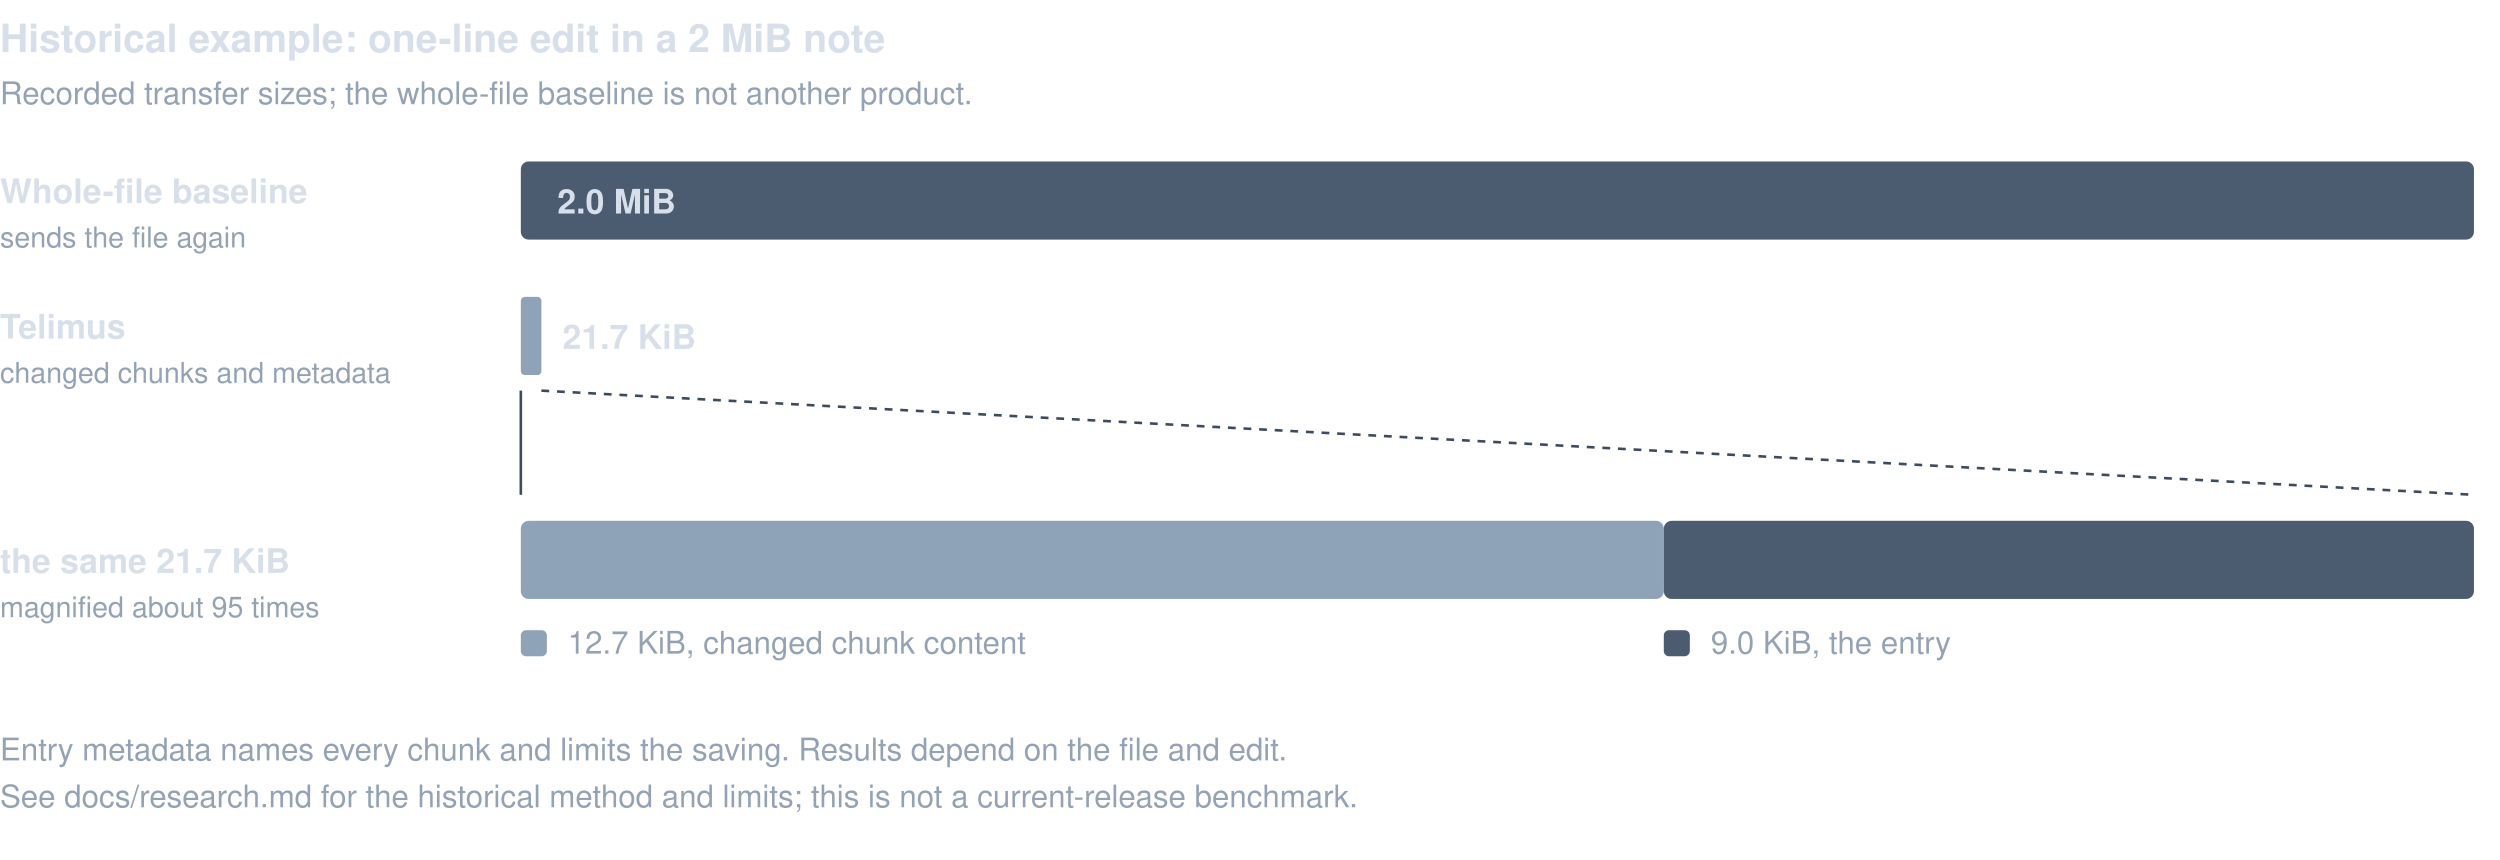
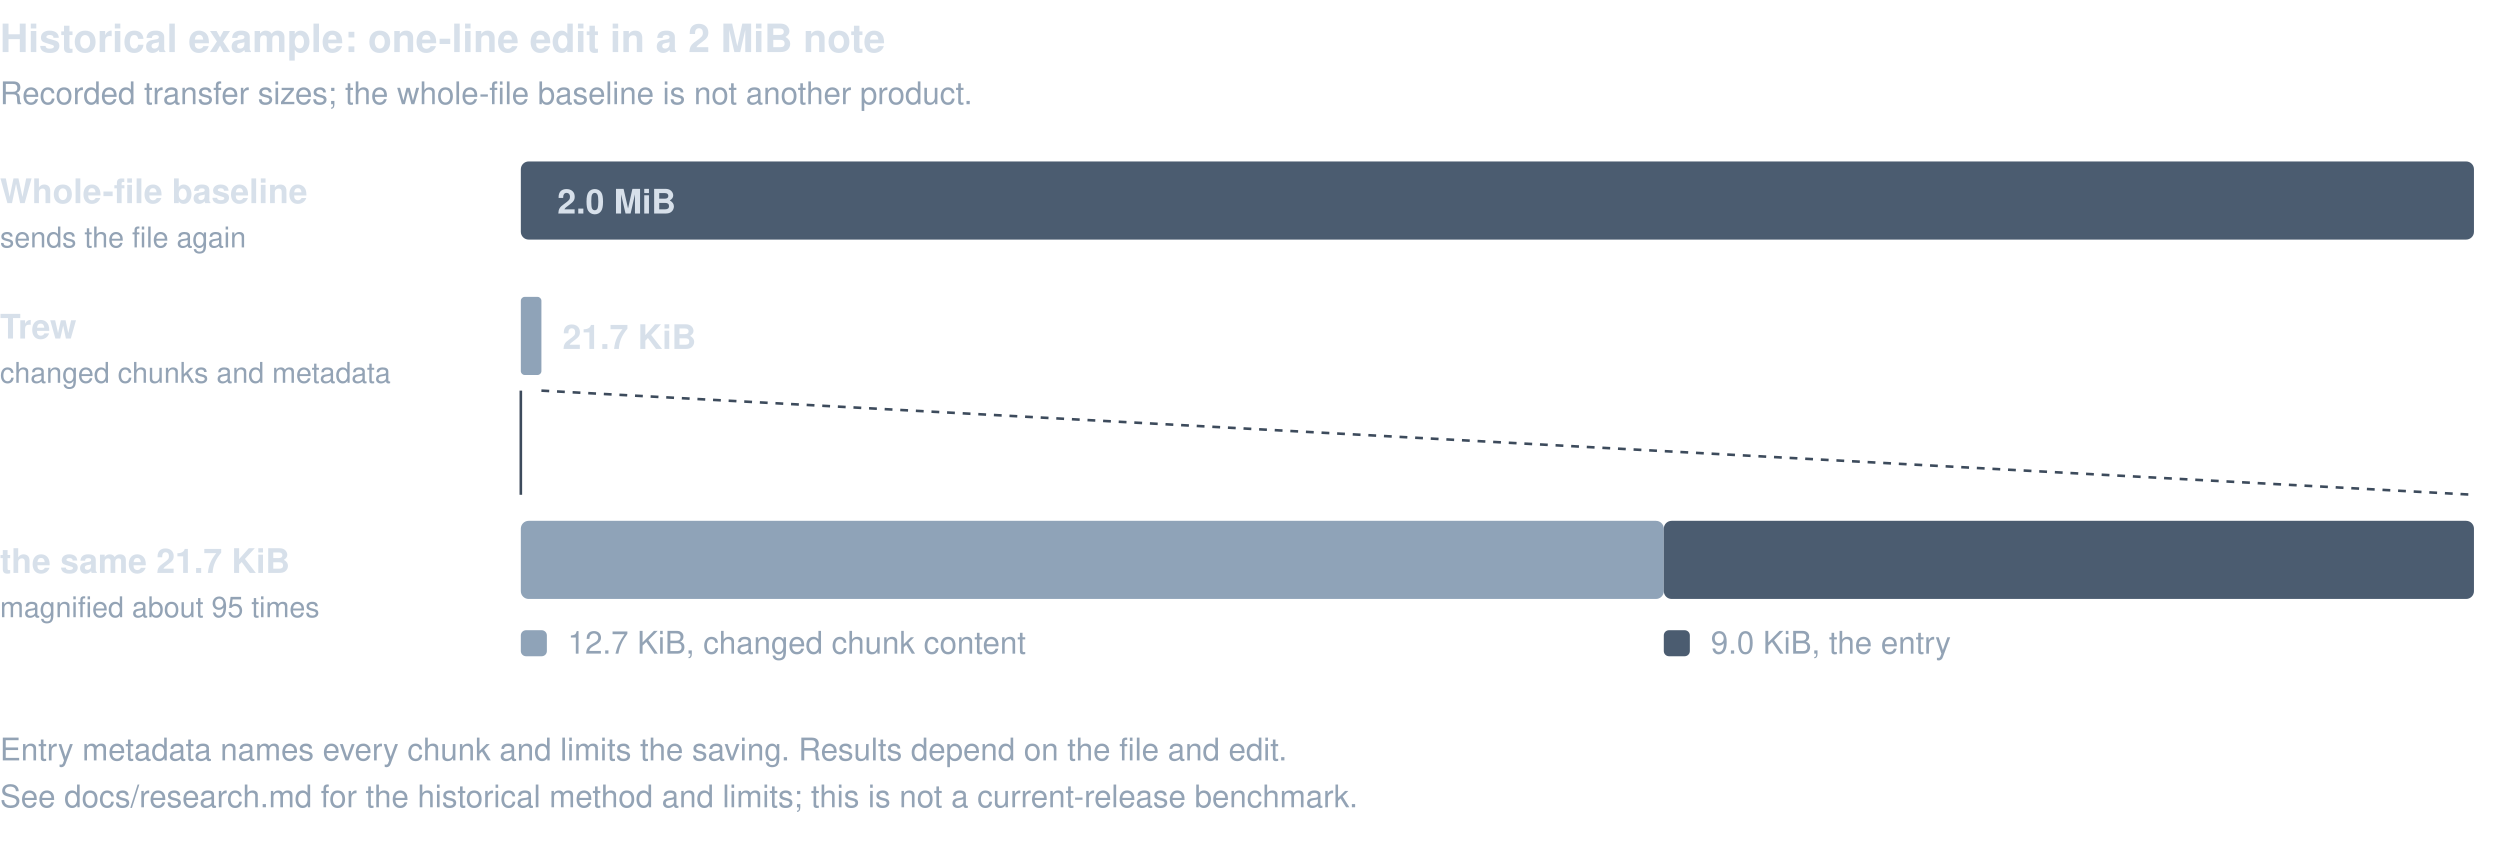
<svg xmlns="http://www.w3.org/2000/svg" viewBox="0 0 960 330" width="960" height="330" role="img">
  <defs>
    <marker id="a" viewBox="0 0 10 10" refX="9" refY="5" markerWidth="6" markerHeight="6" orient="auto-start-reverse">
      <path d="M0,0 L10,5 L0,10 z" fill="#3D4B5C" />
    </marker>
  </defs>
  <text x="0" y="20" font-family="ui-sans-serif,-apple-system,BlinkMacSystemFont,'Segoe UI',Helvetica,Arial,sans-serif" font-size="15" font-weight="600" fill="#D7E0EA" text-anchor="start">Historical example: one-line edit in a 2 MiB note</text>
  <text x="0" y="40" font-family="ui-sans-serif,-apple-system,BlinkMacSystemFont,'Segoe UI',Helvetica,Arial,sans-serif" font-size="12" font-weight="400" fill="#93A3B5" text-anchor="start">Recorded transfer sizes; the whole-file baseline is not another product.</text>
  <text x="0" y="78" font-family="ui-sans-serif,-apple-system,BlinkMacSystemFont,'Segoe UI',Helvetica,Arial,sans-serif" font-size="13" font-weight="600" fill="#D7E0EA" text-anchor="start">Whole-file baseline</text>
  <text x="0" y="95" font-family="ui-sans-serif,-apple-system,BlinkMacSystemFont,'Segoe UI',Helvetica,Arial,sans-serif" font-size="11" font-weight="400" fill="#93A3B5" text-anchor="start">sends the file again</text>
  <rect x="200" y="62" width="750" height="30" rx="3" fill="#4B5C70" />
  <text x="214" y="82" font-family="ui-sans-serif,-apple-system,BlinkMacSystemFont,'Segoe UI',Helvetica,Arial,sans-serif" font-size="13" font-weight="600" fill="#D7E0EA" text-anchor="start">2.0 MiB</text>
-   <text x="0" y="130" font-family="ui-sans-serif,-apple-system,BlinkMacSystemFont,'Segoe UI',Helvetica,Arial,sans-serif" font-size="13" font-weight="600" fill="#D7E0EA" text-anchor="start">Telimus</text>
+   <text x="0" y="130" font-family="ui-sans-serif,-apple-system,BlinkMacSystemFont,'Segoe UI',Helvetica,Arial,sans-serif" font-size="13" font-weight="600" fill="#D7E0EA" text-anchor="start">Trew</text>
  <text x="0" y="147" font-family="ui-sans-serif,-apple-system,BlinkMacSystemFont,'Segoe UI',Helvetica,Arial,sans-serif" font-size="11" font-weight="400" fill="#93A3B5" text-anchor="start">changed chunks and metadata</text>
  <rect x="200" y="114" width="7.9" height="30" rx="1.5" fill="#8FA3B8" />
  <text x="216" y="134" font-family="ui-sans-serif,-apple-system,BlinkMacSystemFont,'Segoe UI',Helvetica,Arial,sans-serif" font-size="13" font-weight="600" fill="#D7E0EA" text-anchor="start">21.7 KiB</text>
  <path d="M200,150 L200,190" stroke="#3D4B5C" stroke-width="1" />
  <path d="M207.9,150 L950,190" stroke="#3D4B5C" stroke-width="1" stroke-dasharray="3 3" />
  <text x="0" y="220" font-family="ui-sans-serif,-apple-system,BlinkMacSystemFont,'Segoe UI',Helvetica,Arial,sans-serif" font-size="13" font-weight="600" fill="#D7E0EA" text-anchor="start">the same 21.7 KiB</text>
  <text x="0" y="237" font-family="ui-sans-serif,-apple-system,BlinkMacSystemFont,'Segoe UI',Helvetica,Arial,sans-serif" font-size="11" font-weight="400" fill="#93A3B5" text-anchor="start">magnified about 95 times</text>
  <rect x="200" y="200" width="438.9" height="30" rx="3" fill="#8FA3B8" />
  <rect x="638.9" y="200" width="311.1" height="30" rx="3" fill="#4B5C70" />
  <rect x="200" y="242" width="10" height="10" rx="2" fill="#8FA3B8" />
  <text x="218" y="251" font-family="ui-sans-serif,-apple-system,BlinkMacSystemFont,'Segoe UI',Helvetica,Arial,sans-serif" font-size="12" font-weight="400" fill="#93A3B5" text-anchor="start">12.7 KiB, changed chunk content</text>
  <rect x="638.9" y="242" width="10" height="10" rx="2" fill="#4B5C70" />
  <text x="656.94" y="251" font-family="ui-sans-serif,-apple-system,BlinkMacSystemFont,'Segoe UI',Helvetica,Arial,sans-serif" font-size="12" font-weight="400" fill="#93A3B5" text-anchor="start">9.0 KiB, the entry</text>
  <text x="0" y="292" font-family="ui-sans-serif,-apple-system,BlinkMacSystemFont,'Segoe UI',Helvetica,Arial,sans-serif" font-size="12" font-weight="400" fill="#93A3B5" text-anchor="start">Entry metadata names every chunk and limits the saving. Results depend on the file and edit.</text>
  <text x="0" y="310" font-family="ui-sans-serif,-apple-system,BlinkMacSystemFont,'Segoe UI',Helvetica,Arial,sans-serif" font-size="12" font-weight="400" fill="#93A3B5" text-anchor="start">See docs/research.md for the historical method and limits; this is not a current-release benchmark.</text>
</svg>
